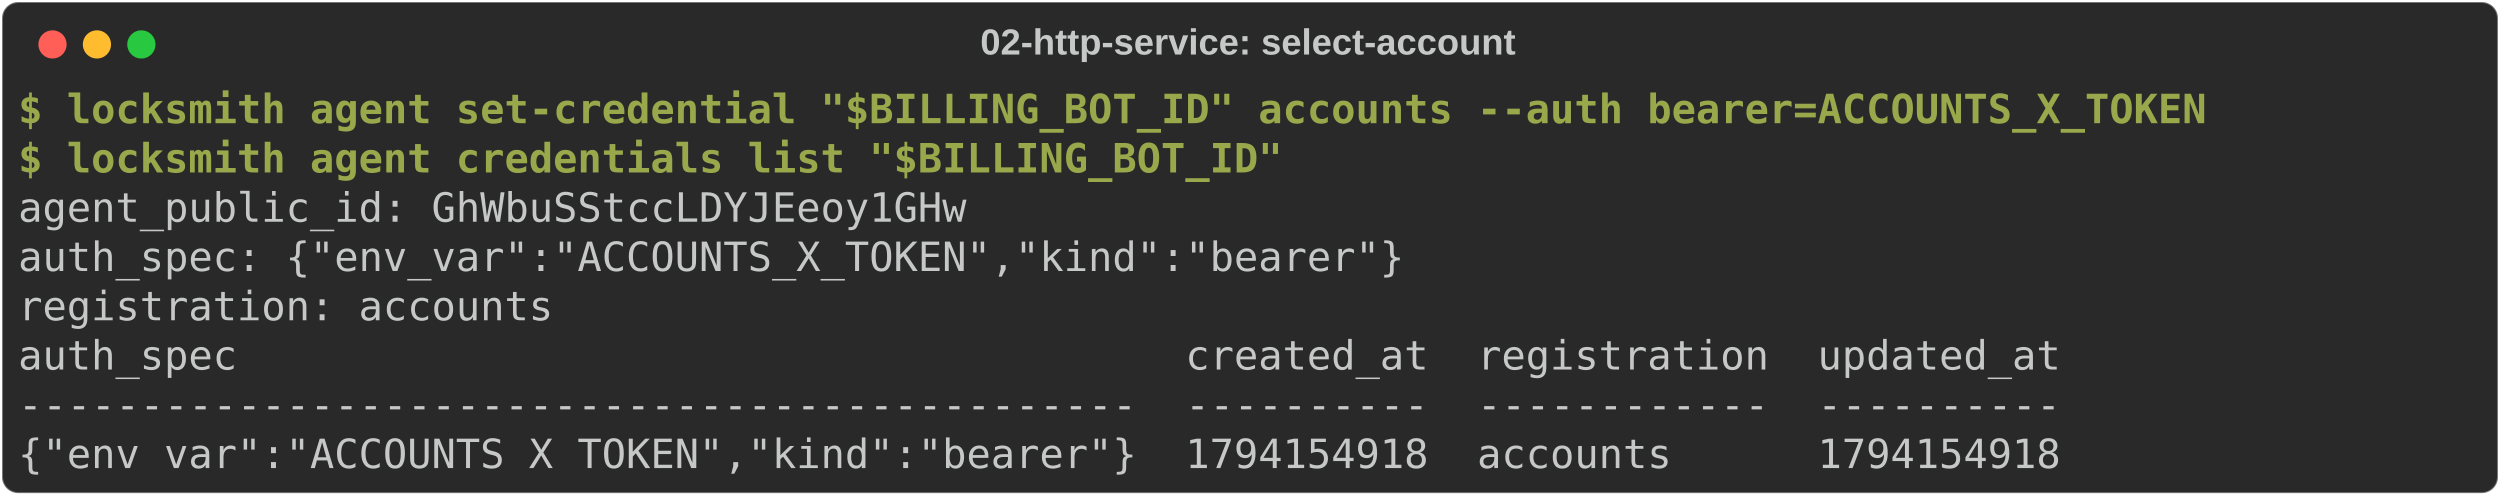
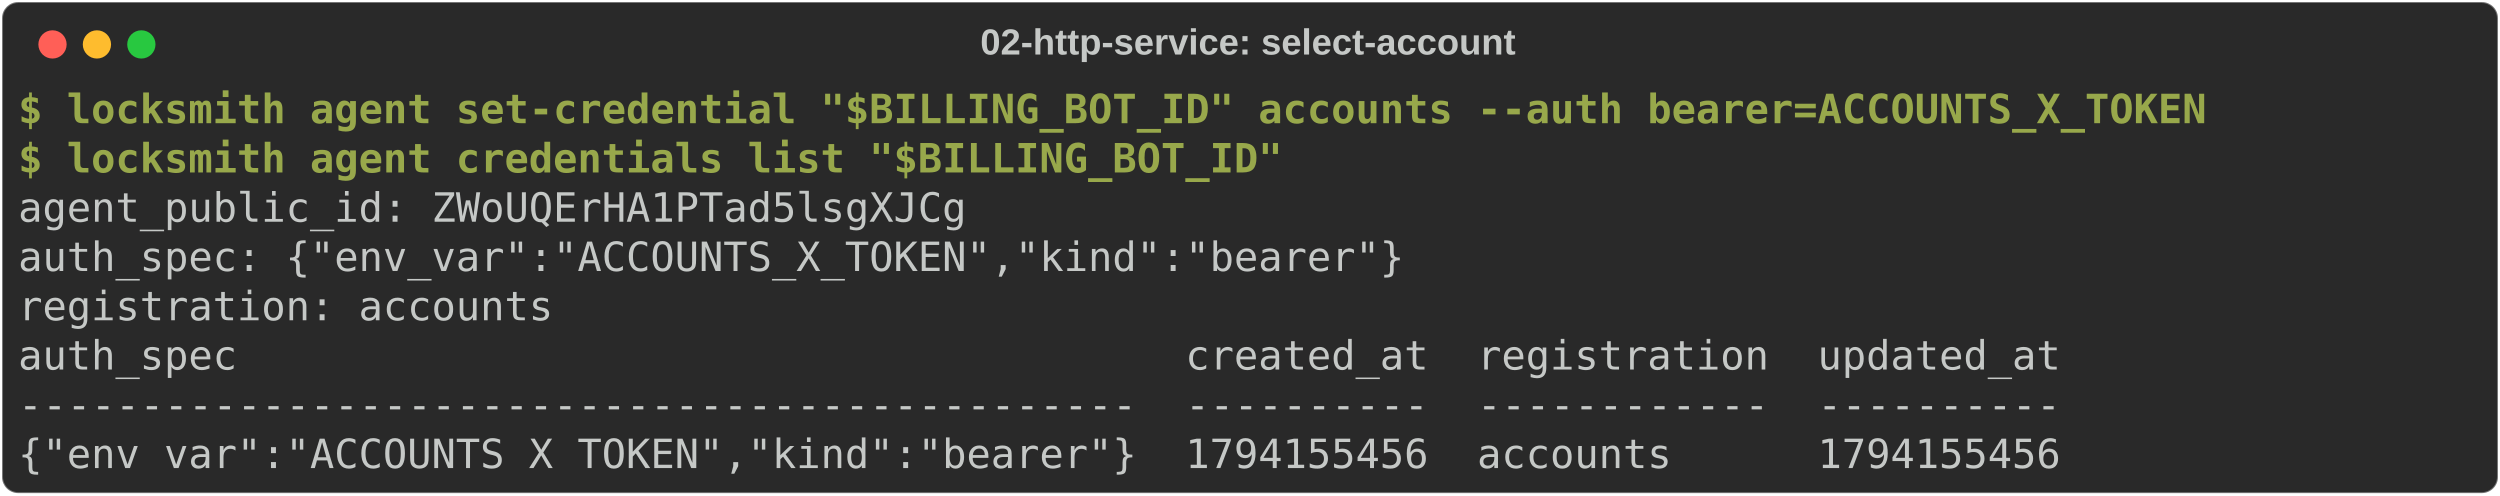
<svg xmlns="http://www.w3.org/2000/svg" class="rich-terminal" viewBox="0 0 1238 245.2">
  <style>

    @font-face {
        font-family: "Fira Code";
        src: local("FiraCode-Regular"),
                url("https://cdnjs.cloudflare.com/ajax/libs/firacode/6.2.0/woff2/FiraCode-Regular.woff2") format("woff2"),
                url("https://cdnjs.cloudflare.com/ajax/libs/firacode/6.2.0/woff/FiraCode-Regular.woff") format("woff");
        font-style: normal;
        font-weight: 400;
    }
    @font-face {
        font-family: "Fira Code";
        src: local("FiraCode-Bold"),
                url("https://cdnjs.cloudflare.com/ajax/libs/firacode/6.2.0/woff2/FiraCode-Bold.woff2") format("woff2"),
                url("https://cdnjs.cloudflare.com/ajax/libs/firacode/6.2.0/woff/FiraCode-Bold.woff") format("woff");
        font-style: bold;
        font-weight: 700;
    }

-     .terminal-3040021733-matrix {
+     .terminal-264572047-matrix {
        font-family: Fira Code, monospace;
        font-size: 20px;
        line-height: 24.4px;
        font-variant-east-asian: full-width;
    }

-     .terminal-3040021733-title {
+     .terminal-264572047-title {
        font-size: 18px;
        font-weight: bold;
        font-family: arial;
    }

-     .terminal-3040021733-r1 { fill: #98a84b;font-weight: bold }
- .terminal-3040021733-r2 { fill: #c5c8c6 }
+     .terminal-264572047-r1 { fill: #98a84b;font-weight: bold }
+ .terminal-264572047-r2 { fill: #c5c8c6 }
    </style>
  <defs>
-     <clipPath id="terminal-3040021733-clip-terminal">
+     <clipPath id="terminal-264572047-clip-terminal">
      <rect x="0" y="0" width="1219.0" height="194.2" />
    </clipPath>
-     <clipPath id="terminal-3040021733-line-0">
+     <clipPath id="terminal-264572047-line-0">
      <rect x="0" y="1.5" width="1220" height="24.65" />
    </clipPath>
-     <clipPath id="terminal-3040021733-line-1">
+     <clipPath id="terminal-264572047-line-1">
      <rect x="0" y="25.9" width="1220" height="24.65" />
    </clipPath>
-     <clipPath id="terminal-3040021733-line-2">
+     <clipPath id="terminal-264572047-line-2">
      <rect x="0" y="50.3" width="1220" height="24.65" />
    </clipPath>
-     <clipPath id="terminal-3040021733-line-3">
+     <clipPath id="terminal-264572047-line-3">
      <rect x="0" y="74.7" width="1220" height="24.65" />
    </clipPath>
-     <clipPath id="terminal-3040021733-line-4">
+     <clipPath id="terminal-264572047-line-4">
      <rect x="0" y="99.1" width="1220" height="24.65" />
    </clipPath>
-     <clipPath id="terminal-3040021733-line-5">
+     <clipPath id="terminal-264572047-line-5">
      <rect x="0" y="123.5" width="1220" height="24.65" />
    </clipPath>
-     <clipPath id="terminal-3040021733-line-6">
+     <clipPath id="terminal-264572047-line-6">
      <rect x="0" y="147.9" width="1220" height="24.65" />
    </clipPath>
  </defs>
  <rect fill="#292929" stroke="rgba(255,255,255,0.35)" stroke-width="1" x="1" y="1" width="1236" height="243.2" rx="8" />
-   <text class="terminal-3040021733-title" fill="#c5c8c6" text-anchor="middle" x="618" y="27">02-http-service: select-account</text>
+   <text class="terminal-264572047-title" fill="#c5c8c6" text-anchor="middle" x="618" y="27">02-http-service: select-account</text>
  <g transform="translate(26,22)">
    <circle cx="0" cy="0" r="7" fill="#ff5f57" />
    <circle cx="22" cy="0" r="7" fill="#febc2e" />
    <circle cx="44" cy="0" r="7" fill="#28c840" />
  </g>
-   <g transform="translate(9, 41)" clip-path="url(#terminal-3040021733-clip-terminal)">
-     <g class="terminal-3040021733-matrix">
-       <text class="terminal-3040021733-r1" x="0" y="20" textLength="1098" clip-path="url(#terminal-3040021733-line-0)">$ locksmith agent set-credential "$BILLING_BOT_ID" accounts --auth bearer=ACCOUNTS_X_TOKEN</text>
-       <text class="terminal-3040021733-r2" x="1220" y="20" textLength="12.2" clip-path="url(#terminal-3040021733-line-0)">
+   <g transform="translate(9, 41)" clip-path="url(#terminal-264572047-clip-terminal)">
+     <g class="terminal-264572047-matrix">
+       <text class="terminal-264572047-r1" x="0" y="20" textLength="1098" clip-path="url(#terminal-264572047-line-0)">$ locksmith agent set-credential "$BILLING_BOT_ID" accounts --auth bearer=ACCOUNTS_X_TOKEN</text>
+       <text class="terminal-264572047-r2" x="1220" y="20" textLength="12.2" clip-path="url(#terminal-264572047-line-0)">
</text>
-       <text class="terminal-3040021733-r1" x="0" y="44.4" textLength="634.4" clip-path="url(#terminal-3040021733-line-1)">$ locksmith agent credentials list "$BILLING_BOT_ID"</text>
-       <text class="terminal-3040021733-r2" x="1220" y="44.4" textLength="12.2" clip-path="url(#terminal-3040021733-line-1)">
+       <text class="terminal-264572047-r1" x="0" y="44.4" textLength="634.4" clip-path="url(#terminal-264572047-line-1)">$ locksmith agent credentials list "$BILLING_BOT_ID"</text>
+       <text class="terminal-264572047-r2" x="1220" y="44.4" textLength="12.2" clip-path="url(#terminal-264572047-line-1)">
</text>
-       <text class="terminal-3040021733-r2" x="0" y="68.8" textLength="475.8" clip-path="url(#terminal-3040021733-line-2)">agent_public_id: GhWbuSStccLDYJEeoy1GHw</text>
-       <text class="terminal-3040021733-r2" x="1220" y="68.8" textLength="12.2" clip-path="url(#terminal-3040021733-line-2)">
+       <text class="terminal-264572047-r2" x="0" y="68.8" textLength="475.8" clip-path="url(#terminal-264572047-line-2)">agent_public_id: ZWoUQErHA1PTad5lsgXJCg</text>
+       <text class="terminal-264572047-r2" x="1220" y="68.8" textLength="12.2" clip-path="url(#terminal-264572047-line-2)">
</text>
-       <text class="terminal-3040021733-r2" x="0" y="93.2" textLength="695.4" clip-path="url(#terminal-3040021733-line-3)">auth_spec: {"env_var":"ACCOUNTS_X_TOKEN","kind":"bearer"}</text>
-       <text class="terminal-3040021733-r2" x="1220" y="93.2" textLength="12.2" clip-path="url(#terminal-3040021733-line-3)">
+       <text class="terminal-264572047-r2" x="0" y="93.2" textLength="695.4" clip-path="url(#terminal-264572047-line-3)">auth_spec: {"env_var":"ACCOUNTS_X_TOKEN","kind":"bearer"}</text>
+       <text class="terminal-264572047-r2" x="1220" y="93.2" textLength="12.2" clip-path="url(#terminal-264572047-line-3)">
</text>
-       <text class="terminal-3040021733-r2" x="0" y="117.6" textLength="268.4" clip-path="url(#terminal-3040021733-line-4)">registration: accounts</text>
-       <text class="terminal-3040021733-r2" x="1220" y="117.6" textLength="12.2" clip-path="url(#terminal-3040021733-line-4)">
+       <text class="terminal-264572047-r2" x="0" y="117.6" textLength="268.4" clip-path="url(#terminal-264572047-line-4)">registration: accounts</text>
+       <text class="terminal-264572047-r2" x="1220" y="117.6" textLength="12.2" clip-path="url(#terminal-264572047-line-4)">
</text>
-       <text class="terminal-3040021733-r2" x="0" y="142" textLength="1024.8" clip-path="url(#terminal-3040021733-line-5)">auth_spec                                       created_at  registration  updated_at</text>
-       <text class="terminal-3040021733-r2" x="1220" y="142" textLength="12.2" clip-path="url(#terminal-3040021733-line-5)">
+       <text class="terminal-264572047-r2" x="0" y="142" textLength="1024.8" clip-path="url(#terminal-264572047-line-5)">auth_spec                                       created_at  registration  updated_at</text>
+       <text class="terminal-264572047-r2" x="1220" y="142" textLength="12.2" clip-path="url(#terminal-264572047-line-5)">
</text>
-       <text class="terminal-3040021733-r2" x="0" y="166.4" textLength="1024.8" clip-path="url(#terminal-3040021733-line-6)">----------------------------------------------  ----------  ------------  ----------</text>
-       <text class="terminal-3040021733-r2" x="1220" y="166.4" textLength="12.2" clip-path="url(#terminal-3040021733-line-6)">
+       <text class="terminal-264572047-r2" x="0" y="166.4" textLength="1024.8" clip-path="url(#terminal-264572047-line-6)">----------------------------------------------  ----------  ------------  ----------</text>
+       <text class="terminal-264572047-r2" x="1220" y="166.4" textLength="12.2" clip-path="url(#terminal-264572047-line-6)">
</text>
-       <text class="terminal-3040021733-r2" x="0" y="190.8" textLength="1024.8" clip-path="url(#terminal-3040021733-line-7)">{"env_var":"ACCOUNTS_X_TOKEN","kind":"bearer"}  1794154918  accounts      1794154918</text>
-       <text class="terminal-3040021733-r2" x="1220" y="190.8" textLength="12.2" clip-path="url(#terminal-3040021733-line-7)">
+       <text class="terminal-264572047-r2" x="0" y="190.8" textLength="1024.8" clip-path="url(#terminal-264572047-line-7)">{"env_var":"ACCOUNTS_X_TOKEN","kind":"bearer"}  1794155456  accounts      1794155456</text>
+       <text class="terminal-264572047-r2" x="1220" y="190.8" textLength="12.2" clip-path="url(#terminal-264572047-line-7)">
</text>
    </g>
  </g>
</svg>
